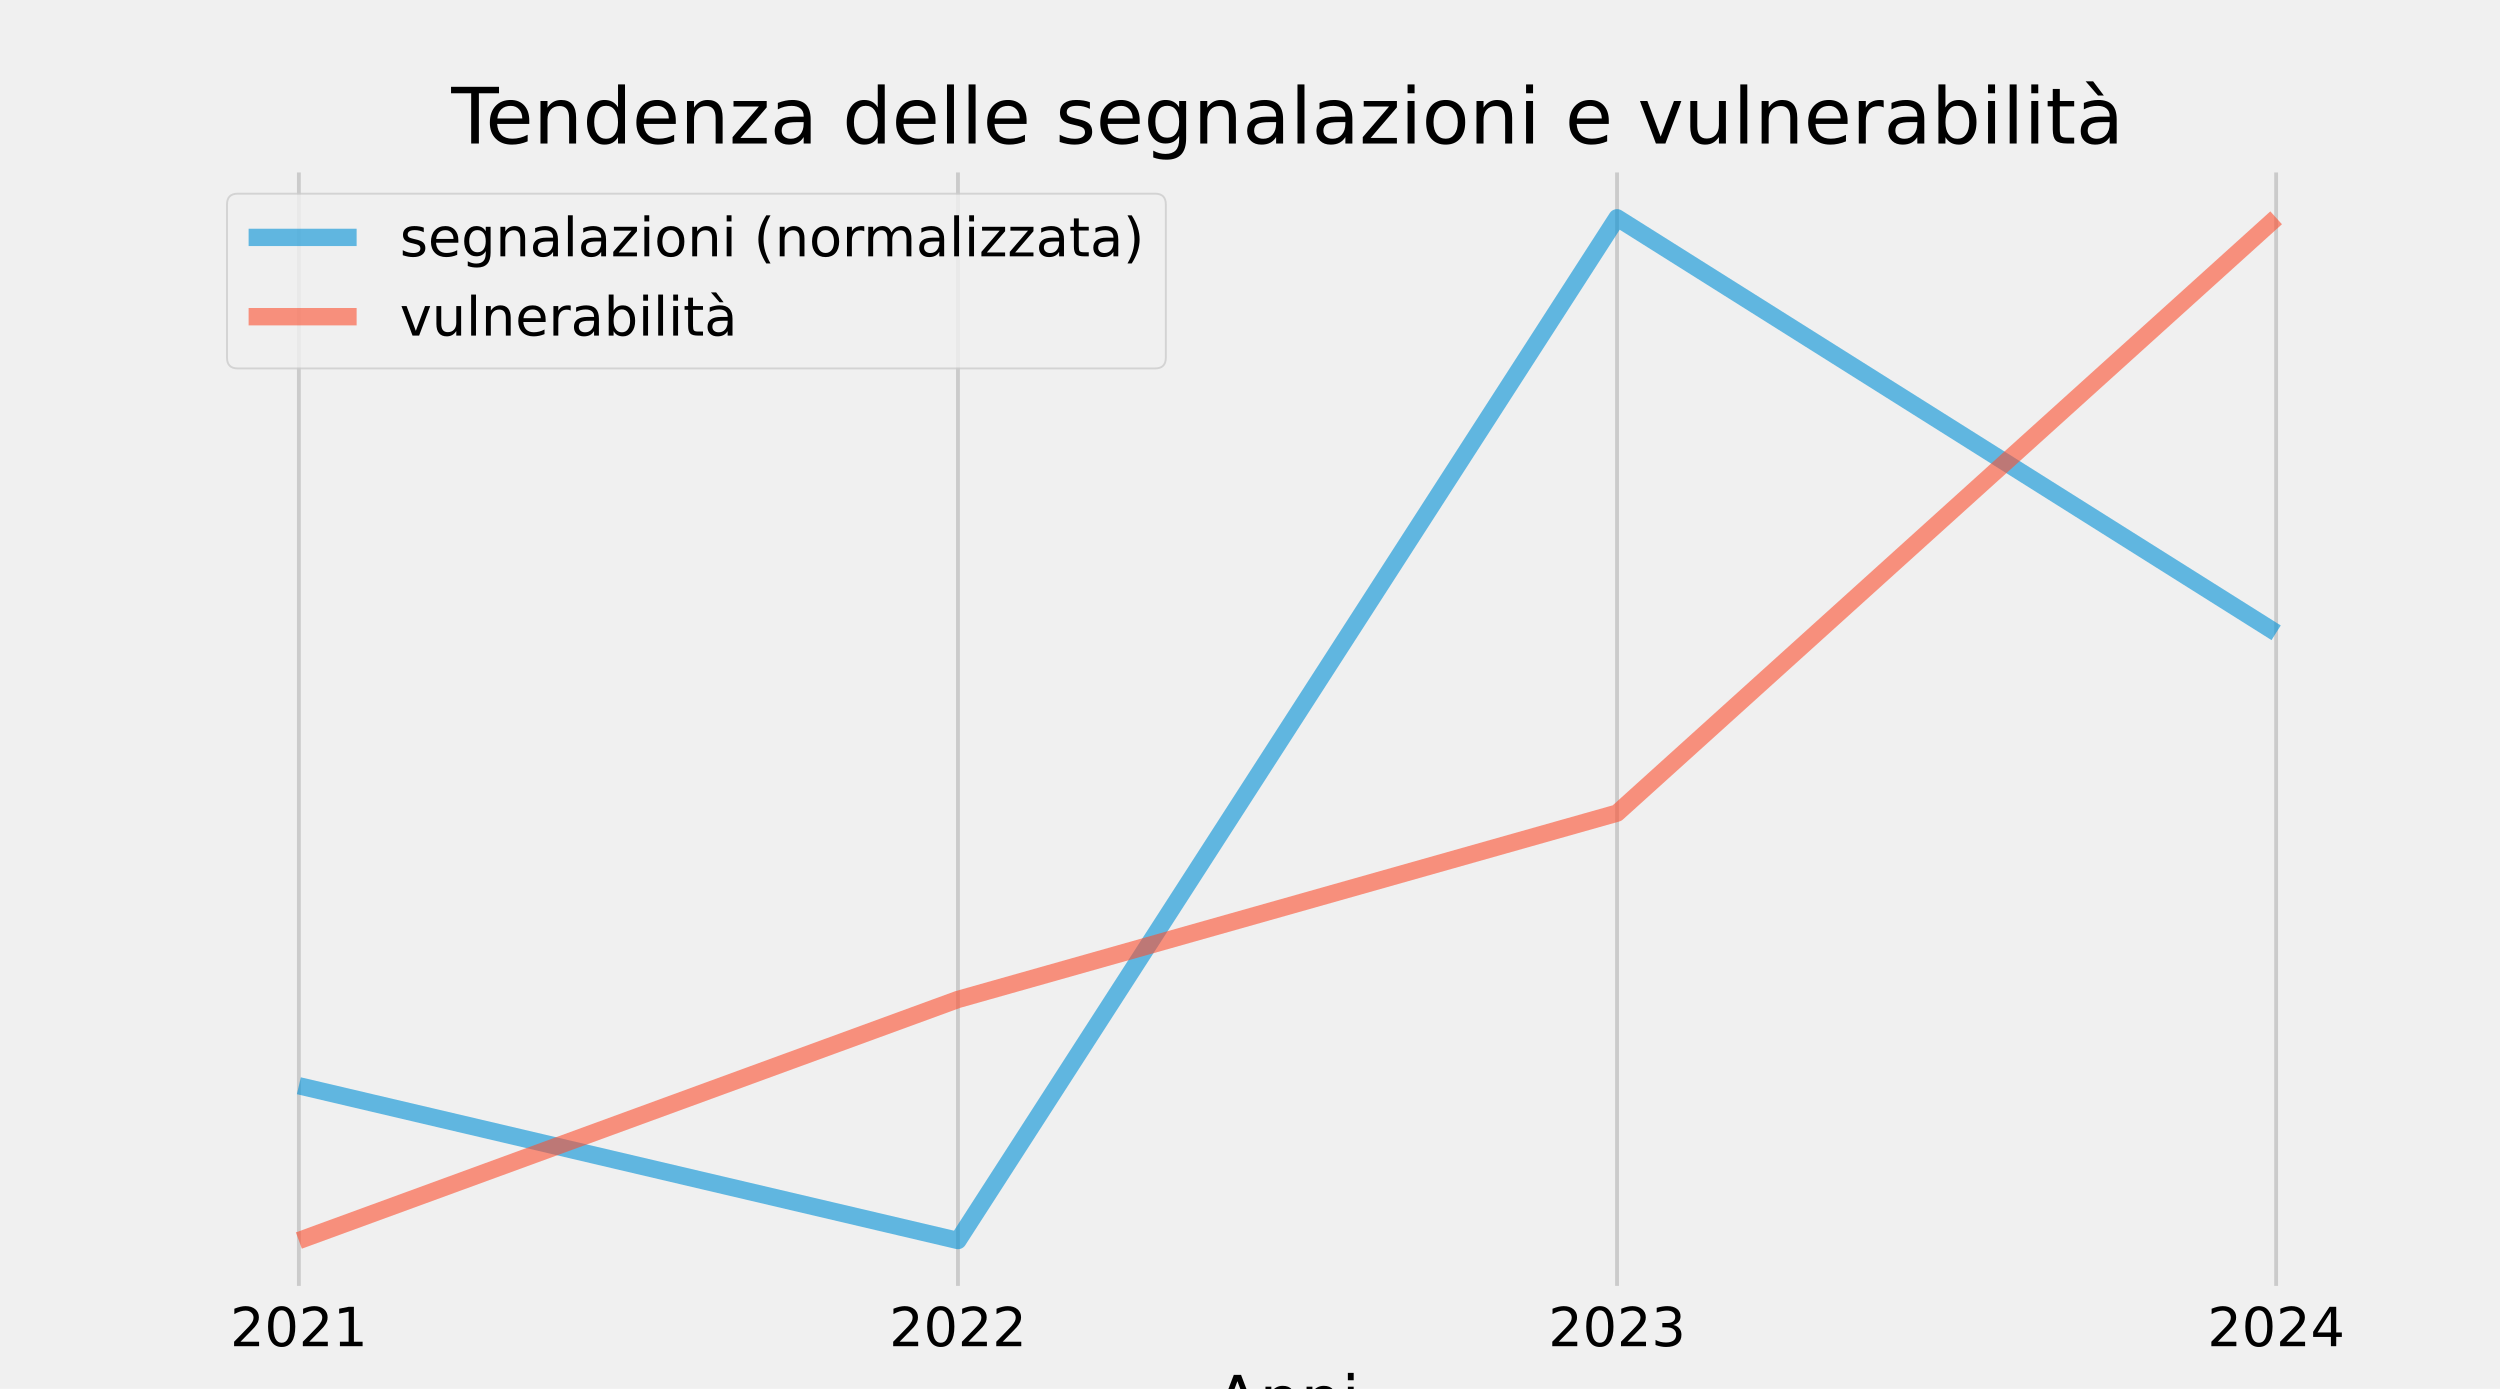
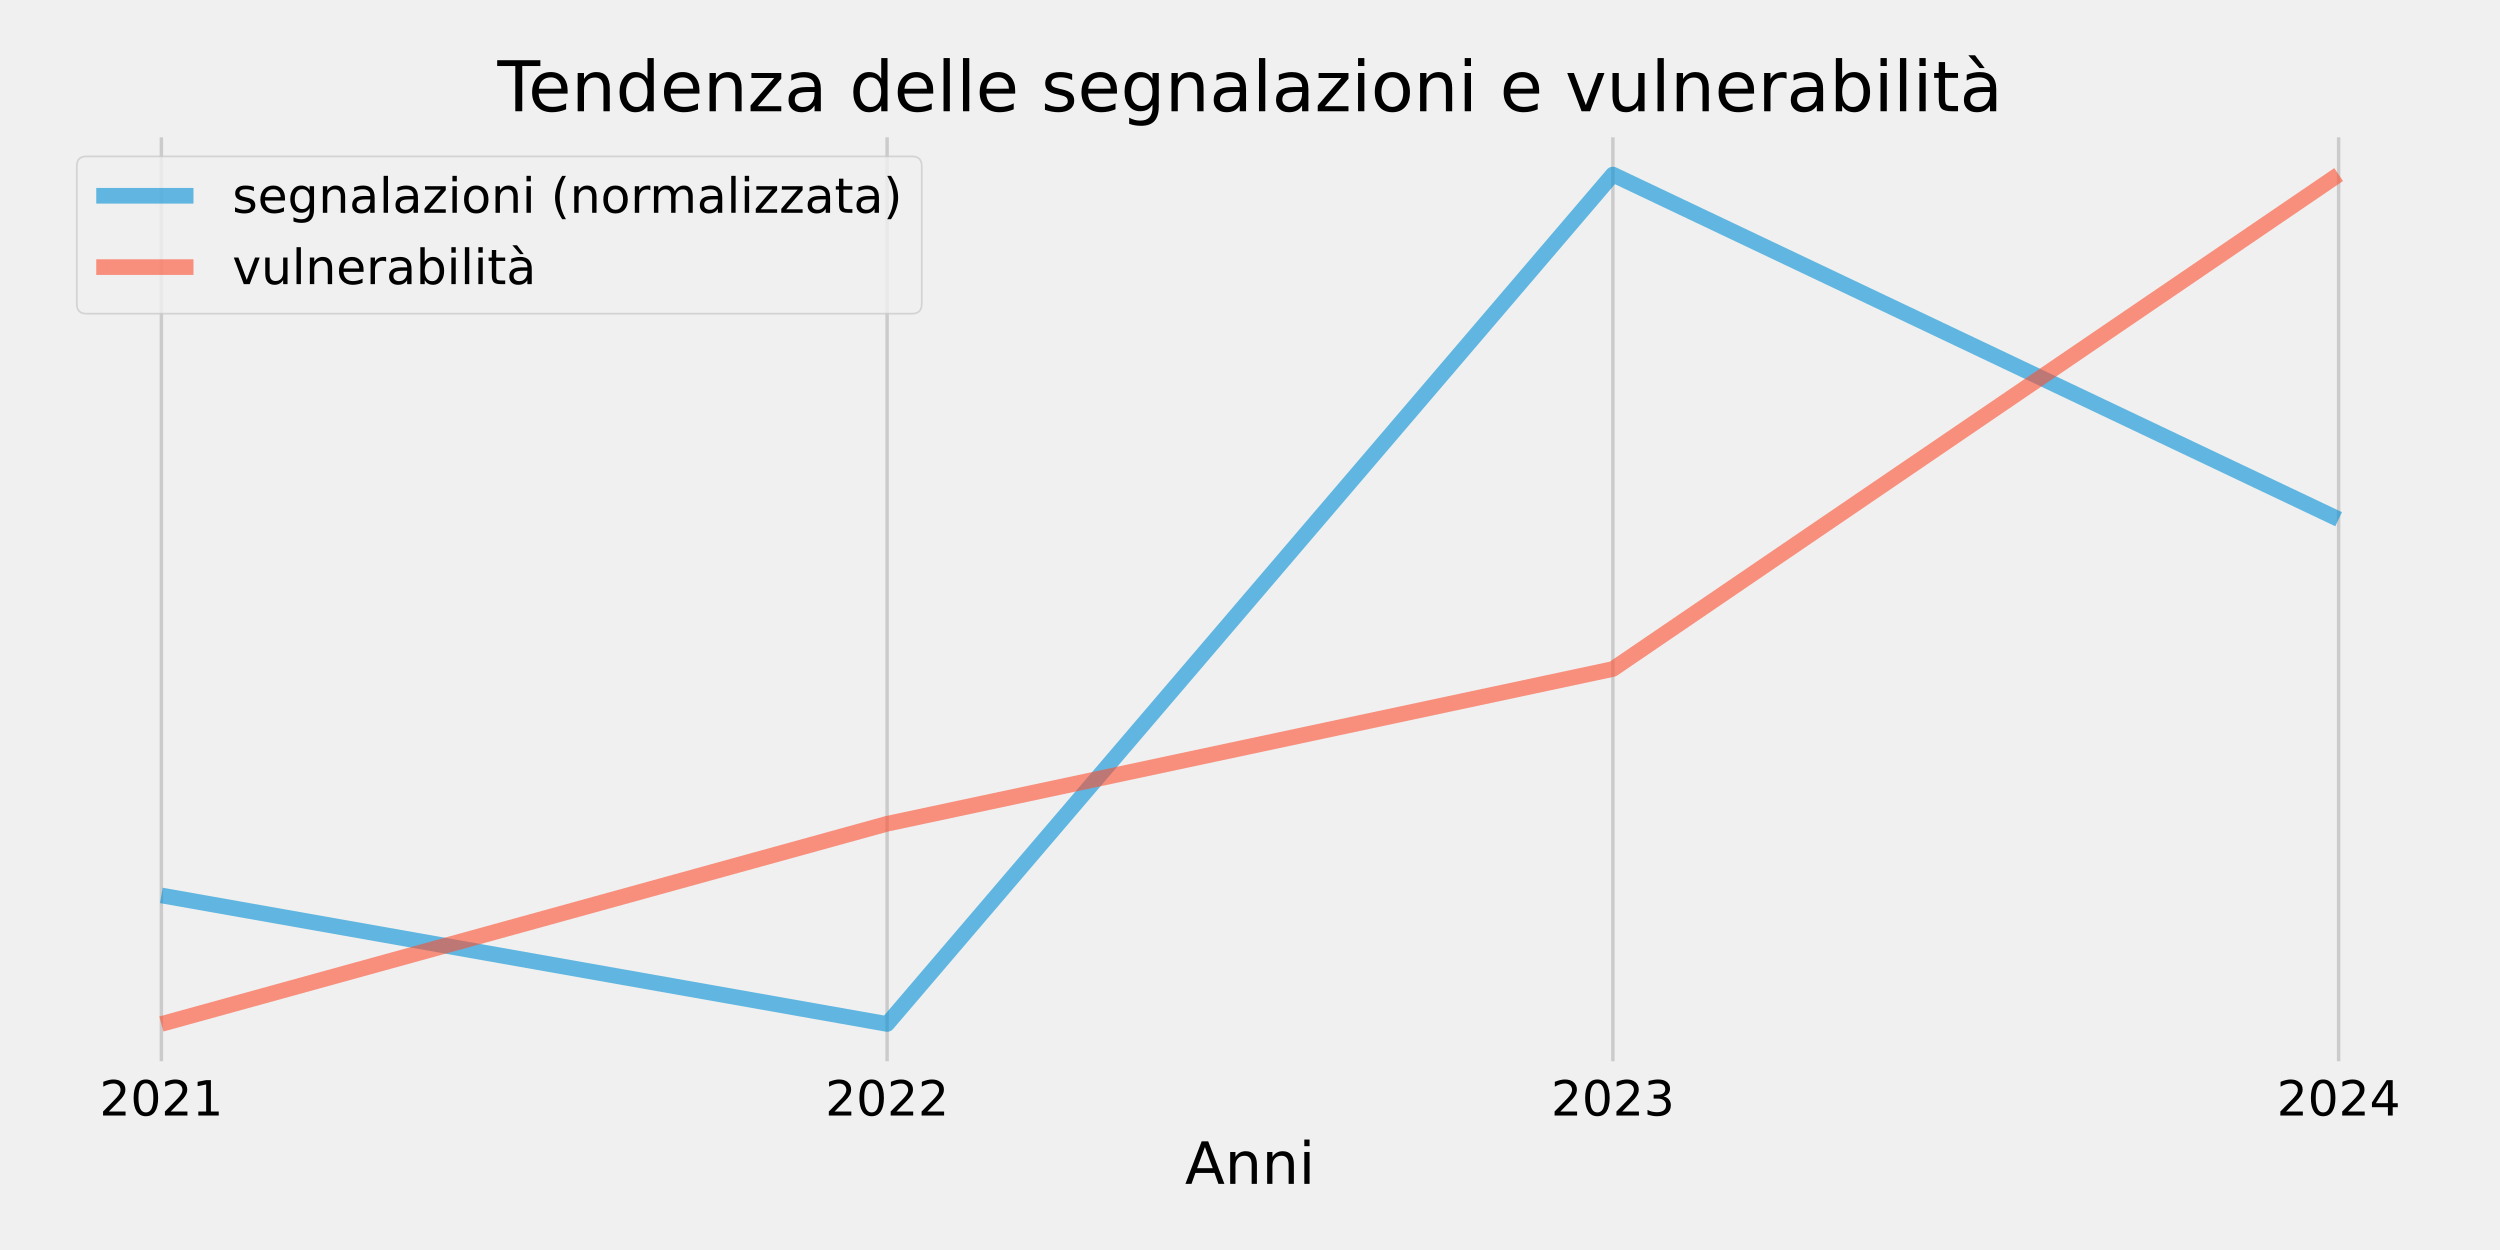
- <svg xmlns="http://www.w3.org/2000/svg" xmlns:xlink="http://www.w3.org/1999/xlink" width="648pt" height="360pt" viewBox="0 0 648 360" version="1.1">
+ <svg xmlns="http://www.w3.org/2000/svg" xmlns:xlink="http://www.w3.org/1999/xlink" width="720pt" height="360pt" viewBox="0 0 720 360" version="1.1">
  <defs>
    <style type="text/css">*{stroke-linejoin: round; stroke-linecap: butt}</style>
  </defs>
  <g id="figure_1">
    <g id="patch_1">
-       <path d="M 0 360  L 648 360  L 648 0  L 0 0  z " style="fill: #f0f0f0" />
+       <path d="M 0 360  L 720 360  L 720 0  L 0 0  z " style="fill: #f0f0f0" />
    </g>
    <g id="axes_1">
      <g id="patch_2">
-         <path d="M 51.84 334.8  L 615.6 334.8  L 615.6 43.2  L 51.84 43.2  z " style="fill: #f0f0f0" />
+         <path d="M 15.12 307.14  L 704.88 307.14  L 704.88 38.04  L 15.12 38.04  z " style="fill: #f0f0f0" />
      </g>
      <g id="matplotlib.axis_1">
        <g id="xtick_1">
          <g id="line2d_1">
-             <path d="M 77.465 334.8  L 77.465 43.2  " clip-path="url(#p5405f3d3de)" style="fill: none; stroke: #cbcbcb" />
+             <path d="M 46.473 307.14  L 46.473 38.04  " clip-path="url(#p98af44925a)" style="fill: none; stroke: #cbcbcb" />
          </g>
          <g id="line2d_2" />
          <g id="text_1">
-             <g transform="translate(59.65046 348.9378) scale(0.14 -0.14)">
+             <g transform="translate(28.65773 321.2778) scale(0.14 -0.14)">
              <defs>
                <path id="DejaVuSans-32" d="M 1228 531  L 3431 531  L 3431 0  L 469 0  L 469 531  Q 828 903 1448 1529  Q 2069 2156 2228 2338  Q 2531 2678 2651 2914  Q 2772 3150 2772 3378  Q 2772 3750 2511 3984  Q 2250 4219 1831 4219  Q 1534 4219 1204 4116  Q 875 4013 500 3803  L 500 4441  Q 881 4594 1212 4672  Q 1544 4750 1819 4750  Q 2544 4750 2975 4387  Q 3406 4025 3406 3419  Q 3406 3131 3298 2873  Q 3191 2616 2906 2266  Q 2828 2175 2409 1742  Q 1991 1309 1228 531  z " transform="scale(0.015625)" />
                <path id="DejaVuSans-30" d="M 2034 4250  Q 1547 4250 1301 3770  Q 1056 3291 1056 2328  Q 1056 1369 1301 889  Q 1547 409 2034 409  Q 2525 409 2770 889  Q 3016 1369 3016 2328  Q 3016 3291 2770 3770  Q 2525 4250 2034 4250  z M 2034 4750  Q 2819 4750 3233 4129  Q 3647 3509 3647 2328  Q 3647 1150 3233 529  Q 2819 -91 2034 -91  Q 1250 -91 836 529  Q 422 1150 422 2328  Q 422 3509 836 4129  Q 1250 4750 2034 4750  z " transform="scale(0.015625)" />
                <path id="DejaVuSans-31" d="M 794 531  L 1825 531  L 1825 4091  L 703 3866  L 703 4441  L 1819 4666  L 2450 4666  L 2450 531  L 3481 531  L 3481 0  L 794 0  L 794 531  z " transform="scale(0.015625)" />
              </defs>
              <use xlink:href="#DejaVuSans-32" />
              <use xlink:href="#DejaVuSans-30" x="63.623" />
              <use xlink:href="#DejaVuSans-32" x="127.246" />
              <use xlink:href="#DejaVuSans-31" x="190.869" />
            </g>
          </g>
        </g>
        <g id="xtick_2">
          <g id="line2d_3">
-             <path d="M 248.302 334.8  L 248.302 43.2  " clip-path="url(#p5405f3d3de)" style="fill: none; stroke: #cbcbcb" />
+             <path d="M 255.491 307.14  L 255.491 38.04  " clip-path="url(#p98af44925a)" style="fill: none; stroke: #cbcbcb" />
          </g>
          <g id="line2d_4" />
          <g id="text_2">
-             <g transform="translate(230.4868 348.9378) scale(0.14 -0.14)">
+             <g transform="translate(237.6759 321.2778) scale(0.14 -0.14)">
              <use xlink:href="#DejaVuSans-32" />
              <use xlink:href="#DejaVuSans-30" x="63.623" />
              <use xlink:href="#DejaVuSans-32" x="127.246" />
              <use xlink:href="#DejaVuSans-32" x="190.869" />
            </g>
          </g>
        </g>
        <g id="xtick_3">
          <g id="line2d_5">
-             <path d="M 419.138 334.8  L 419.138 43.2  " clip-path="url(#p5405f3d3de)" style="fill: none; stroke: #cbcbcb" />
+             <path d="M 464.509 307.14  L 464.509 38.04  " clip-path="url(#p98af44925a)" style="fill: none; stroke: #cbcbcb" />
          </g>
          <g id="line2d_6" />
          <g id="text_3">
-             <g transform="translate(401.3232 348.9378) scale(0.14 -0.14)">
+             <g transform="translate(446.6941 321.2778) scale(0.14 -0.14)">
              <defs>
                <path id="DejaVuSans-33" d="M 2597 2516  Q 3050 2419 3304 2112  Q 3559 1806 3559 1356  Q 3559 666 3084 287  Q 2609 -91 1734 -91  Q 1441 -91 1130 -33  Q 819 25 488 141  L 488 750  Q 750 597 1062 519  Q 1375 441 1716 441  Q 2309 441 2620 675  Q 2931 909 2931 1356  Q 2931 1769 2642 2001  Q 2353 2234 1838 2234  L 1294 2234  L 1294 2753  L 1863 2753  Q 2328 2753 2575 2939  Q 2822 3125 2822 3475  Q 2822 3834 2567 4026  Q 2313 4219 1838 4219  Q 1578 4219 1281 4162  Q 984 4106 628 3988  L 628 4550  Q 988 4650 1302 4700  Q 1616 4750 1894 4750  Q 2613 4750 3031 4423  Q 3450 4097 3450 3541  Q 3450 3153 3228 2886  Q 3006 2619 2597 2516  z " transform="scale(0.015625)" />
              </defs>
              <use xlink:href="#DejaVuSans-32" />
              <use xlink:href="#DejaVuSans-30" x="63.623" />
              <use xlink:href="#DejaVuSans-32" x="127.246" />
              <use xlink:href="#DejaVuSans-33" x="190.869" />
            </g>
          </g>
        </g>
        <g id="xtick_4">
          <g id="line2d_7">
-             <path d="M 589.975 334.8  L 589.975 43.2  " clip-path="url(#p5405f3d3de)" style="fill: none; stroke: #cbcbcb" />
+             <path d="M 673.527 307.14  L 673.527 38.04  " clip-path="url(#p98af44925a)" style="fill: none; stroke: #cbcbcb" />
          </g>
          <g id="line2d_8" />
          <g id="text_4">
-             <g transform="translate(572.1595 348.9378) scale(0.14 -0.14)">
+             <g transform="translate(655.7123 321.2778) scale(0.14 -0.14)">
              <defs>
                <path id="DejaVuSans-34" d="M 2419 4116  L 825 1625  L 2419 1625  L 2419 4116  z M 2253 4666  L 3047 4666  L 3047 1625  L 3713 1625  L 3713 1100  L 3047 1100  L 3047 0  L 2419 0  L 2419 1100  L 313 1100  L 313 1709  L 2253 4666  z " transform="scale(0.015625)" />
              </defs>
              <use xlink:href="#DejaVuSans-32" />
              <use xlink:href="#DejaVuSans-30" x="63.623" />
              <use xlink:href="#DejaVuSans-32" x="127.246" />
              <use xlink:href="#DejaVuSans-34" x="190.869" />
            </g>
          </g>
        </g>
        <g id="text_5">
-           <g transform="translate(314.9932 368.6148) scale(0.168 -0.168)">
+           <g transform="translate(341.2733 340.9547) scale(0.168 -0.168)">
            <defs>
              <path id="DejaVuSans-41" d="M 2188 4044  L 1331 1722  L 3047 1722  L 2188 4044  z M 1831 4666  L 2547 4666  L 4325 0  L 3669 0  L 3244 1197  L 1141 1197  L 716 0  L 50 0  L 1831 4666  z " transform="scale(0.015625)" />
              <path id="DejaVuSans-6e" d="M 3513 2113  L 3513 0  L 2938 0  L 2938 2094  Q 2938 2591 2744 2837  Q 2550 3084 2163 3084  Q 1697 3084 1428 2787  Q 1159 2491 1159 1978  L 1159 0  L 581 0  L 581 3500  L 1159 3500  L 1159 2956  Q 1366 3272 1645 3428  Q 1925 3584 2291 3584  Q 2894 3584 3203 3211  Q 3513 2838 3513 2113  z " transform="scale(0.015625)" />
              <path id="DejaVuSans-69" d="M 603 3500  L 1178 3500  L 1178 0  L 603 0  L 603 3500  z M 603 4863  L 1178 4863  L 1178 4134  L 603 4134  L 603 4863  z " transform="scale(0.015625)" />
            </defs>
            <use xlink:href="#DejaVuSans-41" />
            <use xlink:href="#DejaVuSans-6e" x="68.408" />
            <use xlink:href="#DejaVuSans-6e" x="131.787" />
            <use xlink:href="#DejaVuSans-69" x="195.166" />
          </g>
        </g>
      </g>
      <g id="matplotlib.axis_2" />
      <g id="PolyCollection_1" />
      <g id="PolyCollection_2" />
      <g id="line2d_9">
-         <path d="M 77.465 281.426  L 248.302 321.545  L 419.138 56.455  L 589.975 164.018  " clip-path="url(#p5405f3d3de)" style="fill: none; stroke: #008fd5; stroke-opacity: 0.6; stroke-width: 4.5" />
+         <path d="M 46.473 257.885  L 255.491 294.908  L 464.509 50.272  L 673.527 149.536  " clip-path="url(#p98af44925a)" style="fill: none; stroke: #008fd5; stroke-opacity: 0.6; stroke-width: 4.5" />
      </g>
      <g id="line2d_10">
-         <path d="M 77.465 321.545  L 248.302 259.055  L 419.138 210.761  L 589.975 56.455  " clip-path="url(#p5405f3d3de)" style="fill: none; stroke: #fc4f30; stroke-opacity: 0.6; stroke-width: 4.5" />
+         <path d="M 46.473 294.908  L 255.491 237.24  L 464.509 192.672  L 673.527 50.272  " clip-path="url(#p98af44925a)" style="fill: none; stroke: #fc4f30; stroke-opacity: 0.6; stroke-width: 4.5" />
      </g>
      <g id="patch_3">
-         <path d="M 51.84 334.8  L 51.84 43.2  " style="fill: none; stroke: #f0f0f0; stroke-width: 3; stroke-linejoin: miter; stroke-linecap: square" />
+         <path d="M 15.12 307.14  L 15.12 38.04  " style="fill: none; stroke: #f0f0f0; stroke-width: 3; stroke-linejoin: miter; stroke-linecap: square" />
      </g>
      <g id="patch_4">
-         <path d="M 615.6 334.8  L 615.6 43.2  " style="fill: none; stroke: #f0f0f0; stroke-width: 3; stroke-linejoin: miter; stroke-linecap: square" />
+         <path d="M 704.88 307.14  L 704.88 38.04  " style="fill: none; stroke: #f0f0f0; stroke-width: 3; stroke-linejoin: miter; stroke-linecap: square" />
      </g>
      <g id="patch_5">
-         <path d="M 51.84 334.8  L 615.6 334.8  " style="fill: none; stroke: #f0f0f0; stroke-width: 3; stroke-linejoin: miter; stroke-linecap: square" />
+         <path d="M 15.12 307.14  L 704.88 307.14  " style="fill: none; stroke: #f0f0f0; stroke-width: 3; stroke-linejoin: miter; stroke-linecap: square" />
      </g>
      <g id="patch_6">
-         <path d="M 51.84 43.2  L 615.6 43.2  " style="fill: none; stroke: #f0f0f0; stroke-width: 3; stroke-linejoin: miter; stroke-linecap: square" />
+         <path d="M 15.12 38.04  L 704.88 38.04  " style="fill: none; stroke: #f0f0f0; stroke-width: 3; stroke-linejoin: miter; stroke-linecap: square" />
      </g>
      <g id="text_6">
-         <g transform="translate(116.9701 37.2) scale(0.2016 -0.2016)">
+         <g transform="translate(143.2501 32.04) scale(0.2016 -0.2016)">
          <defs>
            <path id="DejaVuSans-54" d="M -19 4666  L 3928 4666  L 3928 4134  L 2272 4134  L 2272 0  L 1638 0  L 1638 4134  L -19 4134  L -19 4666  z " transform="scale(0.015625)" />
            <path id="DejaVuSans-65" d="M 3597 1894  L 3597 1613  L 953 1613  Q 991 1019 1311 708  Q 1631 397 2203 397  Q 2534 397 2845 478  Q 3156 559 3463 722  L 3463 178  Q 3153 47 2828 -22  Q 2503 -91 2169 -91  Q 1331 -91 842 396  Q 353 884 353 1716  Q 353 2575 817 3079  Q 1281 3584 2069 3584  Q 2775 3584 3186 3129  Q 3597 2675 3597 1894  z M 3022 2063  Q 3016 2534 2758 2815  Q 2500 3097 2075 3097  Q 1594 3097 1305 2825  Q 1016 2553 972 2059  L 3022 2063  z " transform="scale(0.015625)" />
            <path id="DejaVuSans-64" d="M 2906 2969  L 2906 4863  L 3481 4863  L 3481 0  L 2906 0  L 2906 525  Q 2725 213 2448 61  Q 2172 -91 1784 -91  Q 1150 -91 751 415  Q 353 922 353 1747  Q 353 2572 751 3078  Q 1150 3584 1784 3584  Q 2172 3584 2448 3432  Q 2725 3281 2906 2969  z M 947 1747  Q 947 1113 1208 752  Q 1469 391 1925 391  Q 2381 391 2643 752  Q 2906 1113 2906 1747  Q 2906 2381 2643 2742  Q 2381 3103 1925 3103  Q 1469 3103 1208 2742  Q 947 2381 947 1747  z " transform="scale(0.015625)" />
            <path id="DejaVuSans-7a" d="M 353 3500  L 3084 3500  L 3084 2975  L 922 459  L 3084 459  L 3084 0  L 275 0  L 275 525  L 2438 3041  L 353 3041  L 353 3500  z " transform="scale(0.015625)" />
            <path id="DejaVuSans-61" d="M 2194 1759  Q 1497 1759 1228 1600  Q 959 1441 959 1056  Q 959 750 1161 570  Q 1363 391 1709 391  Q 2188 391 2477 730  Q 2766 1069 2766 1631  L 2766 1759  L 2194 1759  z M 3341 1997  L 3341 0  L 2766 0  L 2766 531  Q 2569 213 2275 61  Q 1981 -91 1556 -91  Q 1019 -91 701 211  Q 384 513 384 1019  Q 384 1609 779 1909  Q 1175 2209 1959 2209  L 2766 2209  L 2766 2266  Q 2766 2663 2505 2880  Q 2244 3097 1772 3097  Q 1472 3097 1187 3025  Q 903 2953 641 2809  L 641 3341  Q 956 3463 1253 3523  Q 1550 3584 1831 3584  Q 2591 3584 2966 3190  Q 3341 2797 3341 1997  z " transform="scale(0.015625)" />
            <path id="DejaVuSans-20" transform="scale(0.015625)" />
            <path id="DejaVuSans-6c" d="M 603 4863  L 1178 4863  L 1178 0  L 603 0  L 603 4863  z " transform="scale(0.015625)" />
            <path id="DejaVuSans-73" d="M 2834 3397  L 2834 2853  Q 2591 2978 2328 3040  Q 2066 3103 1784 3103  Q 1356 3103 1142 2972  Q 928 2841 928 2578  Q 928 2378 1081 2264  Q 1234 2150 1697 2047  L 1894 2003  Q 2506 1872 2764 1633  Q 3022 1394 3022 966  Q 3022 478 2636 193  Q 2250 -91 1575 -91  Q 1294 -91 989 -36  Q 684 19 347 128  L 347 722  Q 666 556 975 473  Q 1284 391 1588 391  Q 1994 391 2212 530  Q 2431 669 2431 922  Q 2431 1156 2273 1281  Q 2116 1406 1581 1522  L 1381 1569  Q 847 1681 609 1914  Q 372 2147 372 2553  Q 372 3047 722 3315  Q 1072 3584 1716 3584  Q 2034 3584 2315 3537  Q 2597 3491 2834 3397  z " transform="scale(0.015625)" />
            <path id="DejaVuSans-67" d="M 2906 1791  Q 2906 2416 2648 2759  Q 2391 3103 1925 3103  Q 1463 3103 1205 2759  Q 947 2416 947 1791  Q 947 1169 1205 825  Q 1463 481 1925 481  Q 2391 481 2648 825  Q 2906 1169 2906 1791  z M 3481 434  Q 3481 -459 3084 -895  Q 2688 -1331 1869 -1331  Q 1566 -1331 1297 -1286  Q 1028 -1241 775 -1147  L 775 -588  Q 1028 -725 1275 -790  Q 1522 -856 1778 -856  Q 2344 -856 2625 -561  Q 2906 -266 2906 331  L 2906 616  Q 2728 306 2450 153  Q 2172 0 1784 0  Q 1141 0 747 490  Q 353 981 353 1791  Q 353 2603 747 3093  Q 1141 3584 1784 3584  Q 2172 3584 2450 3431  Q 2728 3278 2906 2969  L 2906 3500  L 3481 3500  L 3481 434  z " transform="scale(0.015625)" />
            <path id="DejaVuSans-6f" d="M 1959 3097  Q 1497 3097 1228 2736  Q 959 2375 959 1747  Q 959 1119 1226 758  Q 1494 397 1959 397  Q 2419 397 2687 759  Q 2956 1122 2956 1747  Q 2956 2369 2687 2733  Q 2419 3097 1959 3097  z M 1959 3584  Q 2709 3584 3137 3096  Q 3566 2609 3566 1747  Q 3566 888 3137 398  Q 2709 -91 1959 -91  Q 1206 -91 779 398  Q 353 888 353 1747  Q 353 2609 779 3096  Q 1206 3584 1959 3584  z " transform="scale(0.015625)" />
            <path id="DejaVuSans-76" d="M 191 3500  L 800 3500  L 1894 563  L 2988 3500  L 3597 3500  L 2284 0  L 1503 0  L 191 3500  z " transform="scale(0.015625)" />
            <path id="DejaVuSans-75" d="M 544 1381  L 544 3500  L 1119 3500  L 1119 1403  Q 1119 906 1312 657  Q 1506 409 1894 409  Q 2359 409 2629 706  Q 2900 1003 2900 1516  L 2900 3500  L 3475 3500  L 3475 0  L 2900 0  L 2900 538  Q 2691 219 2414 64  Q 2138 -91 1772 -91  Q 1169 -91 856 284  Q 544 659 544 1381  z M 1991 3584  L 1991 3584  z " transform="scale(0.015625)" />
            <path id="DejaVuSans-72" d="M 2631 2963  Q 2534 3019 2420 3045  Q 2306 3072 2169 3072  Q 1681 3072 1420 2755  Q 1159 2438 1159 1844  L 1159 0  L 581 0  L 581 3500  L 1159 3500  L 1159 2956  Q 1341 3275 1631 3429  Q 1922 3584 2338 3584  Q 2397 3584 2469 3576  Q 2541 3569 2628 3553  L 2631 2963  z " transform="scale(0.015625)" />
            <path id="DejaVuSans-62" d="M 3116 1747  Q 3116 2381 2855 2742  Q 2594 3103 2138 3103  Q 1681 3103 1420 2742  Q 1159 2381 1159 1747  Q 1159 1113 1420 752  Q 1681 391 2138 391  Q 2594 391 2855 752  Q 3116 1113 3116 1747  z M 1159 2969  Q 1341 3281 1617 3432  Q 1894 3584 2278 3584  Q 2916 3584 3314 3078  Q 3713 2572 3713 1747  Q 3713 922 3314 415  Q 2916 -91 2278 -91  Q 1894 -91 1617 61  Q 1341 213 1159 525  L 1159 0  L 581 0  L 581 4863  L 1159 4863  L 1159 2969  z " transform="scale(0.015625)" />
            <path id="DejaVuSans-74" d="M 1172 4494  L 1172 3500  L 2356 3500  L 2356 3053  L 1172 3053  L 1172 1153  Q 1172 725 1289 603  Q 1406 481 1766 481  L 2356 481  L 2356 0  L 1766 0  Q 1100 0 847 248  Q 594 497 594 1153  L 594 3053  L 172 3053  L 172 3500  L 594 3500  L 594 4494  L 1172 4494  z " transform="scale(0.015625)" />
            <path id="DejaVuSans-e0" d="M 2194 1759  Q 1497 1759 1228 1600  Q 959 1441 959 1056  Q 959 750 1161 570  Q 1363 391 1709 391  Q 2188 391 2477 730  Q 2766 1069 2766 1631  L 2766 1759  L 2194 1759  z M 3341 1997  L 3341 0  L 2766 0  L 2766 531  Q 2569 213 2275 61  Q 1981 -91 1556 -91  Q 1019 -91 701 211  Q 384 513 384 1019  Q 384 1609 779 1909  Q 1175 2209 1959 2209  L 2766 2209  L 2766 2266  Q 2766 2663 2505 2880  Q 2244 3097 1772 3097  Q 1472 3097 1187 3025  Q 903 2953 641 2809  L 641 3341  Q 956 3463 1253 3523  Q 1550 3584 1831 3584  Q 2591 3584 2966 3190  Q 3341 2797 3341 1997  z M 1403 5119  L 2284 3950  L 1806 3950  L 787 5119  L 1403 5119  z " transform="scale(0.015625)" />
          </defs>
          <use xlink:href="#DejaVuSans-54" />
          <use xlink:href="#DejaVuSans-65" x="44.084" />
          <use xlink:href="#DejaVuSans-6e" x="105.607" />
          <use xlink:href="#DejaVuSans-64" x="168.986" />
          <use xlink:href="#DejaVuSans-65" x="232.463" />
          <use xlink:href="#DejaVuSans-6e" x="293.986" />
          <use xlink:href="#DejaVuSans-7a" x="357.365" />
          <use xlink:href="#DejaVuSans-61" x="409.855" />
          <use xlink:href="#DejaVuSans-20" x="471.135" />
          <use xlink:href="#DejaVuSans-64" x="502.922" />
          <use xlink:href="#DejaVuSans-65" x="566.398" />
          <use xlink:href="#DejaVuSans-6c" x="627.922" />
          <use xlink:href="#DejaVuSans-6c" x="655.705" />
          <use xlink:href="#DejaVuSans-65" x="683.488" />
          <use xlink:href="#DejaVuSans-20" x="745.012" />
          <use xlink:href="#DejaVuSans-73" x="776.799" />
          <use xlink:href="#DejaVuSans-65" x="828.898" />
          <use xlink:href="#DejaVuSans-67" x="890.422" />
          <use xlink:href="#DejaVuSans-6e" x="953.898" />
          <use xlink:href="#DejaVuSans-61" x="1017.277" />
          <use xlink:href="#DejaVuSans-6c" x="1078.557" />
          <use xlink:href="#DejaVuSans-61" x="1106.34" />
          <use xlink:href="#DejaVuSans-7a" x="1167.619" />
          <use xlink:href="#DejaVuSans-69" x="1220.109" />
          <use xlink:href="#DejaVuSans-6f" x="1247.893" />
          <use xlink:href="#DejaVuSans-6e" x="1309.074" />
          <use xlink:href="#DejaVuSans-69" x="1372.453" />
          <use xlink:href="#DejaVuSans-20" x="1400.236" />
          <use xlink:href="#DejaVuSans-65" x="1432.023" />
          <use xlink:href="#DejaVuSans-20" x="1493.547" />
          <use xlink:href="#DejaVuSans-76" x="1525.334" />
          <use xlink:href="#DejaVuSans-75" x="1584.514" />
          <use xlink:href="#DejaVuSans-6c" x="1647.893" />
          <use xlink:href="#DejaVuSans-6e" x="1675.676" />
          <use xlink:href="#DejaVuSans-65" x="1739.055" />
          <use xlink:href="#DejaVuSans-72" x="1800.578" />
          <use xlink:href="#DejaVuSans-61" x="1841.691" />
          <use xlink:href="#DejaVuSans-62" x="1902.971" />
          <use xlink:href="#DejaVuSans-69" x="1966.447" />
          <use xlink:href="#DejaVuSans-6c" x="1994.23" />
          <use xlink:href="#DejaVuSans-69" x="2022.014" />
          <use xlink:href="#DejaVuSans-74" x="2049.797" />
          <use xlink:href="#DejaVuSans-e0" x="2089.006" />
        </g>
      </g>
      <g id="legend_1">
        <g id="patch_7">
-           <path d="M 61.64 95.499  L 299.382 95.499  Q 302.182 95.499 302.182 92.699  L 302.182 53  Q 302.182 50.2 299.382 50.2  L 61.64 50.2  Q 58.84 50.2 58.84 53  L 58.84 92.699  Q 58.84 95.499 61.64 95.499  z " style="fill: #f0f0f0; opacity: 0.8; stroke: #cccccc; stroke-width: 0.5; stroke-linejoin: miter" />
+           <path d="M 24.92 90.339  L 262.662 90.339  Q 265.462 90.339 265.462 87.539  L 265.462 47.84  Q 265.462 45.04 262.662 45.04  L 24.92 45.04  Q 22.12 45.04 22.12 47.84  L 22.12 87.539  Q 22.12 90.339 24.92 90.339  z " style="fill: #f0f0f0; opacity: 0.8; stroke: #cccccc; stroke-width: 0.5; stroke-linejoin: miter" />
        </g>
        <g id="line2d_11">
-           <path d="M 64.44 61.538  L 78.44 61.538  L 92.44 61.538  " style="fill: none; stroke: #008fd5; stroke-opacity: 0.6; stroke-width: 4.5" />
+           <path d="M 27.72 56.378  L 41.72 56.378  L 55.72 56.378  " style="fill: none; stroke: #008fd5; stroke-opacity: 0.6; stroke-width: 4.5" />
        </g>
        <g id="text_7">
-           <g transform="translate(103.64 66.43781) scale(0.14 -0.14)">
+           <g transform="translate(66.92 61.27781) scale(0.14 -0.14)">
            <defs>
              <path id="DejaVuSans-28" d="M 1984 4856  Q 1566 4138 1362 3434  Q 1159 2731 1159 2009  Q 1159 1288 1364 580  Q 1569 -128 1984 -844  L 1484 -844  Q 1016 -109 783 600  Q 550 1309 550 2009  Q 550 2706 781 3412  Q 1013 4119 1484 4856  L 1984 4856  z " transform="scale(0.015625)" />
              <path id="DejaVuSans-6d" d="M 3328 2828  Q 3544 3216 3844 3400  Q 4144 3584 4550 3584  Q 5097 3584 5394 3201  Q 5691 2819 5691 2113  L 5691 0  L 5113 0  L 5113 2094  Q 5113 2597 4934 2840  Q 4756 3084 4391 3084  Q 3944 3084 3684 2787  Q 3425 2491 3425 1978  L 3425 0  L 2847 0  L 2847 2094  Q 2847 2600 2669 2842  Q 2491 3084 2119 3084  Q 1678 3084 1418 2786  Q 1159 2488 1159 1978  L 1159 0  L 581 0  L 581 3500  L 1159 3500  L 1159 2956  Q 1356 3278 1631 3431  Q 1906 3584 2284 3584  Q 2666 3584 2933 3390  Q 3200 3197 3328 2828  z " transform="scale(0.015625)" />
              <path id="DejaVuSans-29" d="M 513 4856  L 1013 4856  Q 1481 4119 1714 3412  Q 1947 2706 1947 2009  Q 1947 1309 1714 600  Q 1481 -109 1013 -844  L 513 -844  Q 928 -128 1133 580  Q 1338 1288 1338 2009  Q 1338 2731 1133 3434  Q 928 4138 513 4856  z " transform="scale(0.015625)" />
            </defs>
            <use xlink:href="#DejaVuSans-73" />
            <use xlink:href="#DejaVuSans-65" x="52.1" />
            <use xlink:href="#DejaVuSans-67" x="113.623" />
            <use xlink:href="#DejaVuSans-6e" x="177.1" />
            <use xlink:href="#DejaVuSans-61" x="240.479" />
            <use xlink:href="#DejaVuSans-6c" x="301.758" />
            <use xlink:href="#DejaVuSans-61" x="329.541" />
            <use xlink:href="#DejaVuSans-7a" x="390.82" />
            <use xlink:href="#DejaVuSans-69" x="443.311" />
            <use xlink:href="#DejaVuSans-6f" x="471.094" />
            <use xlink:href="#DejaVuSans-6e" x="532.275" />
            <use xlink:href="#DejaVuSans-69" x="595.654" />
            <use xlink:href="#DejaVuSans-20" x="623.438" />
            <use xlink:href="#DejaVuSans-28" x="655.225" />
            <use xlink:href="#DejaVuSans-6e" x="694.238" />
            <use xlink:href="#DejaVuSans-6f" x="757.617" />
            <use xlink:href="#DejaVuSans-72" x="818.799" />
            <use xlink:href="#DejaVuSans-6d" x="858.162" />
            <use xlink:href="#DejaVuSans-61" x="955.574" />
            <use xlink:href="#DejaVuSans-6c" x="1016.854" />
            <use xlink:href="#DejaVuSans-69" x="1044.637" />
            <use xlink:href="#DejaVuSans-7a" x="1072.42" />
            <use xlink:href="#DejaVuSans-7a" x="1124.91" />
            <use xlink:href="#DejaVuSans-61" x="1177.4" />
            <use xlink:href="#DejaVuSans-74" x="1238.68" />
            <use xlink:href="#DejaVuSans-61" x="1277.889" />
            <use xlink:href="#DejaVuSans-29" x="1339.168" />
          </g>
        </g>
        <g id="line2d_12">
-           <path d="M 64.44 82.087  L 78.44 82.087  L 92.44 82.087  " style="fill: none; stroke: #fc4f30; stroke-opacity: 0.6; stroke-width: 4.5" />
+           <path d="M 27.72 76.927  L 41.72 76.927  L 55.72 76.927  " style="fill: none; stroke: #fc4f30; stroke-opacity: 0.6; stroke-width: 4.5" />
        </g>
        <g id="text_8">
-           <g transform="translate(103.64 86.98719) scale(0.14 -0.14)">
+           <g transform="translate(66.92 81.82719) scale(0.14 -0.14)">
            <use xlink:href="#DejaVuSans-76" />
            <use xlink:href="#DejaVuSans-75" x="59.18" />
            <use xlink:href="#DejaVuSans-6c" x="122.559" />
            <use xlink:href="#DejaVuSans-6e" x="150.342" />
            <use xlink:href="#DejaVuSans-65" x="213.721" />
            <use xlink:href="#DejaVuSans-72" x="275.244" />
            <use xlink:href="#DejaVuSans-61" x="316.357" />
            <use xlink:href="#DejaVuSans-62" x="377.637" />
            <use xlink:href="#DejaVuSans-69" x="441.113" />
            <use xlink:href="#DejaVuSans-6c" x="468.896" />
            <use xlink:href="#DejaVuSans-69" x="496.68" />
            <use xlink:href="#DejaVuSans-74" x="524.463" />
            <use xlink:href="#DejaVuSans-e0" x="563.672" />
          </g>
        </g>
      </g>
    </g>
  </g>
  <defs>
-     <clipPath id="p5405f3d3de">
-       <rect x="51.84" y="43.2" width="563.76" height="291.6" />
+     <clipPath id="p98af44925a">
+       <rect x="15.12" y="38.04" width="689.76" height="269.1" />
    </clipPath>
  </defs>
</svg>
